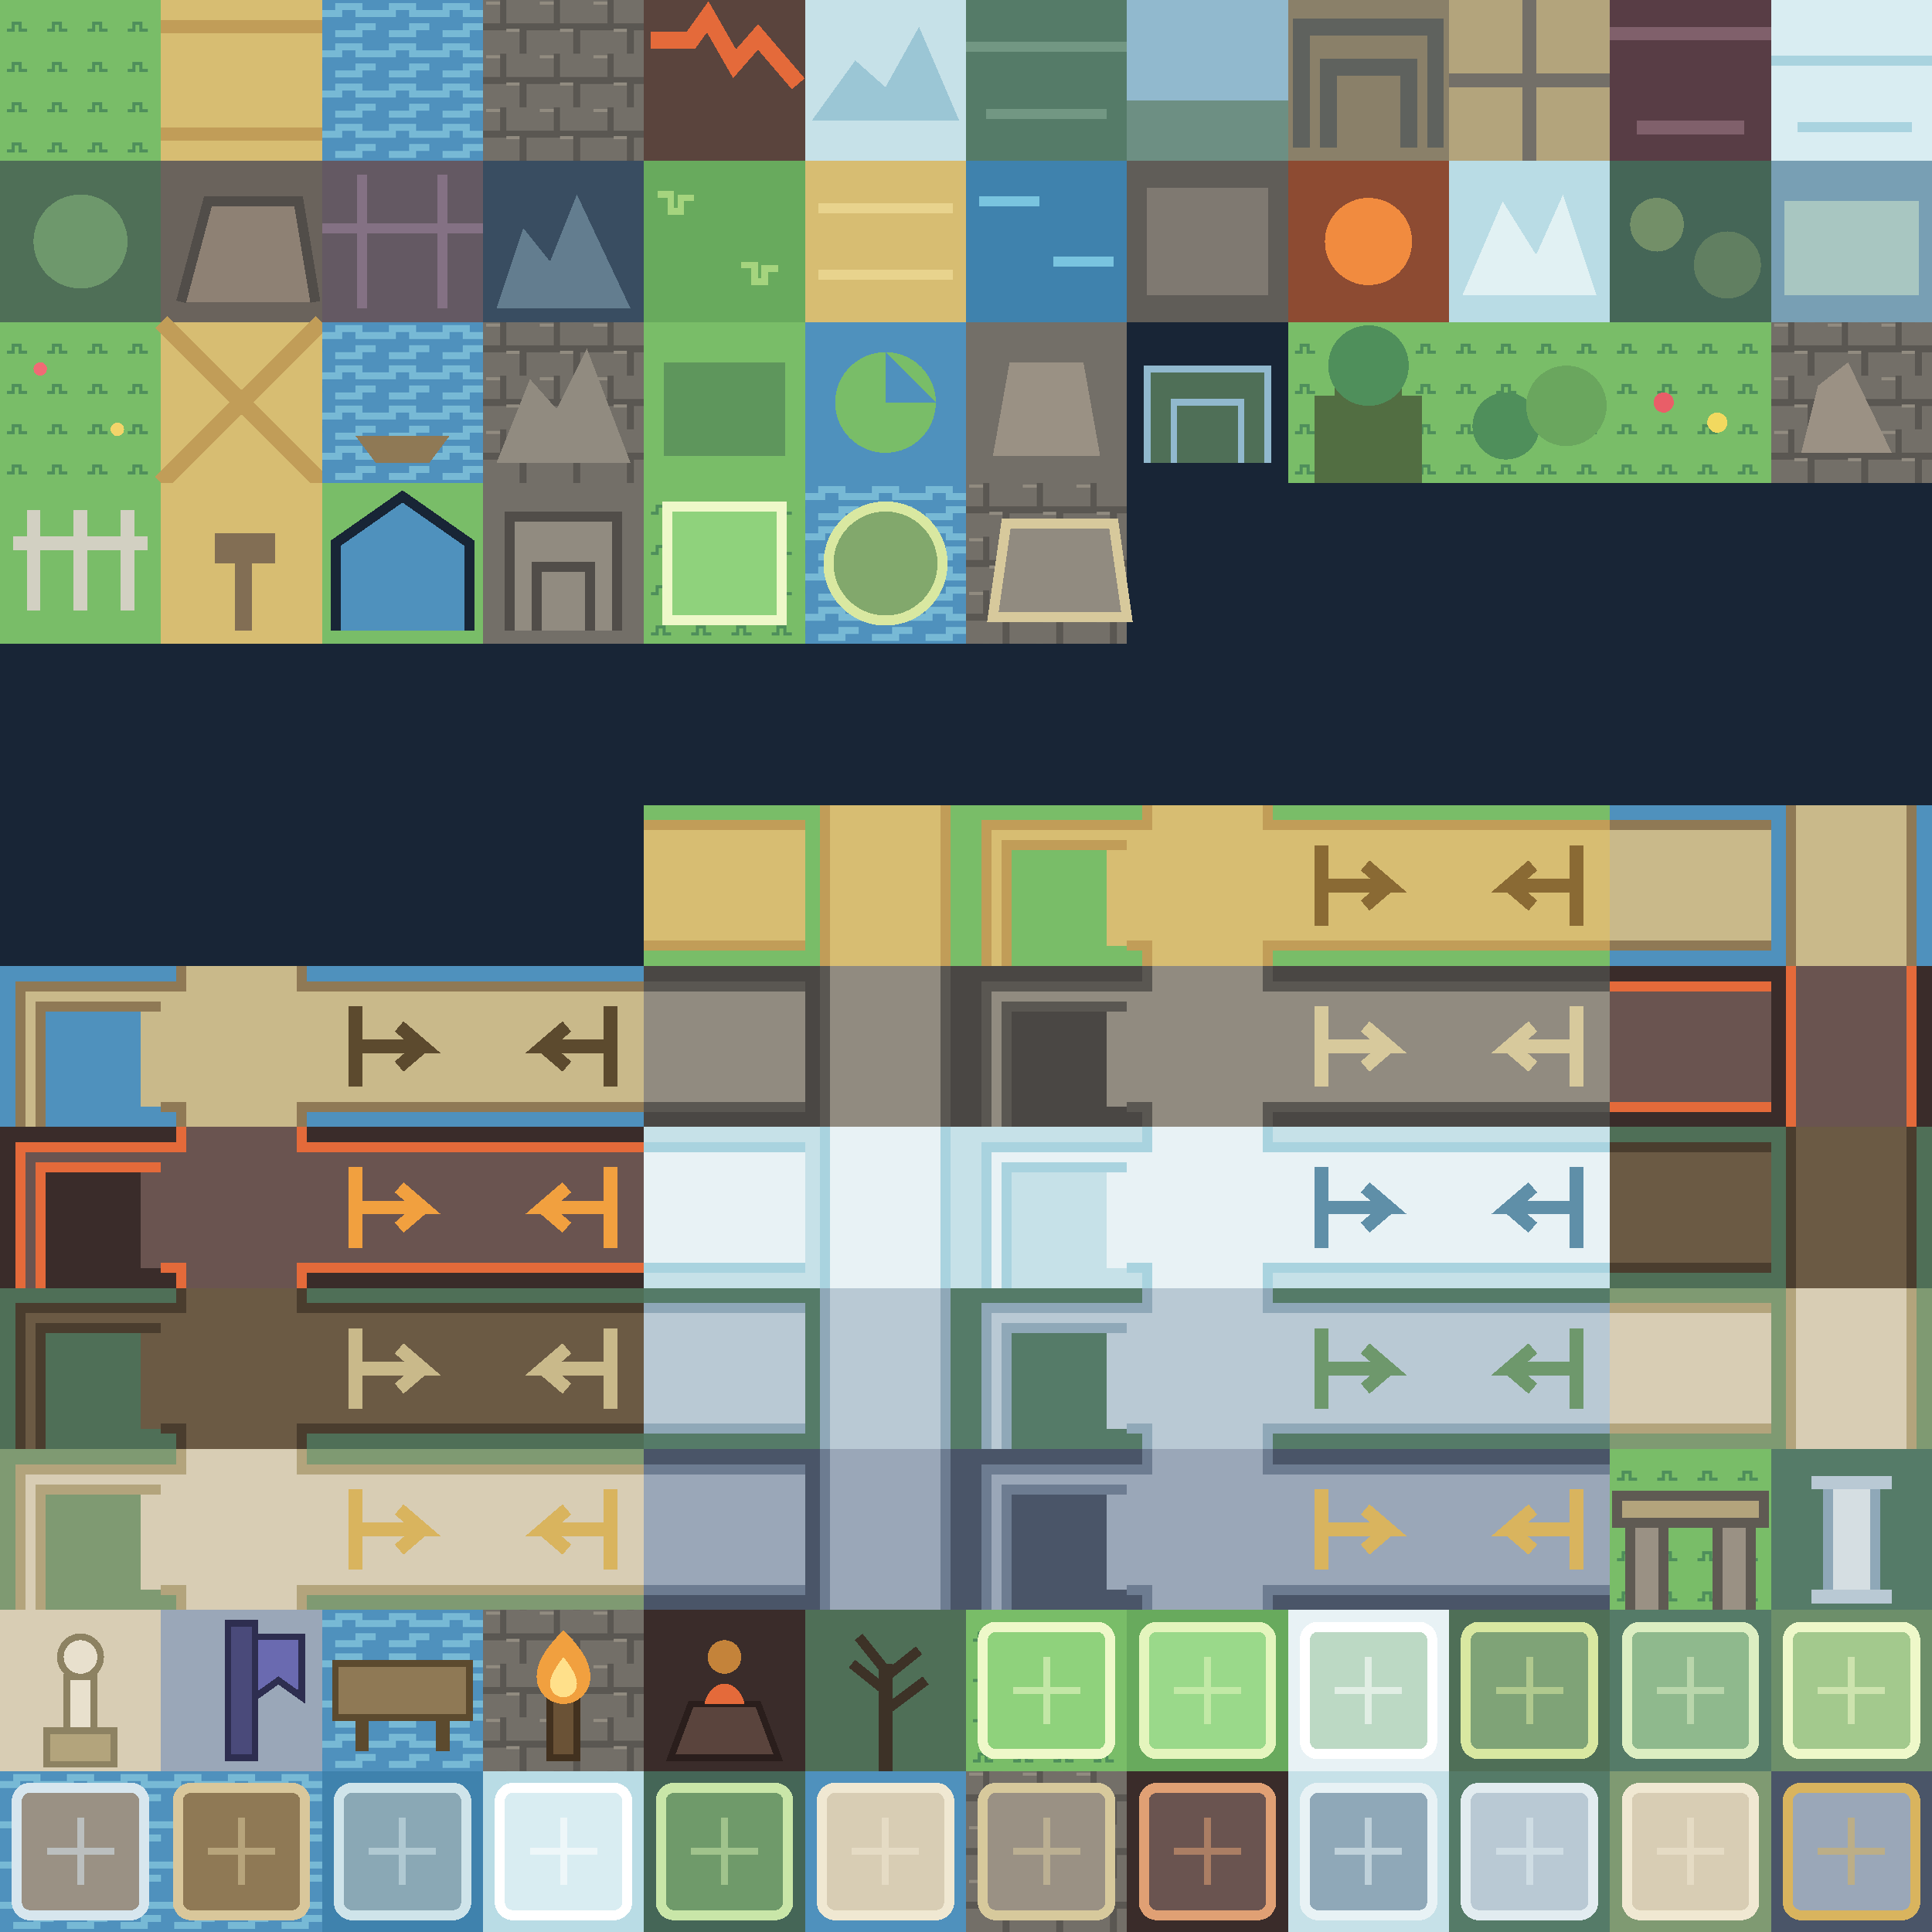
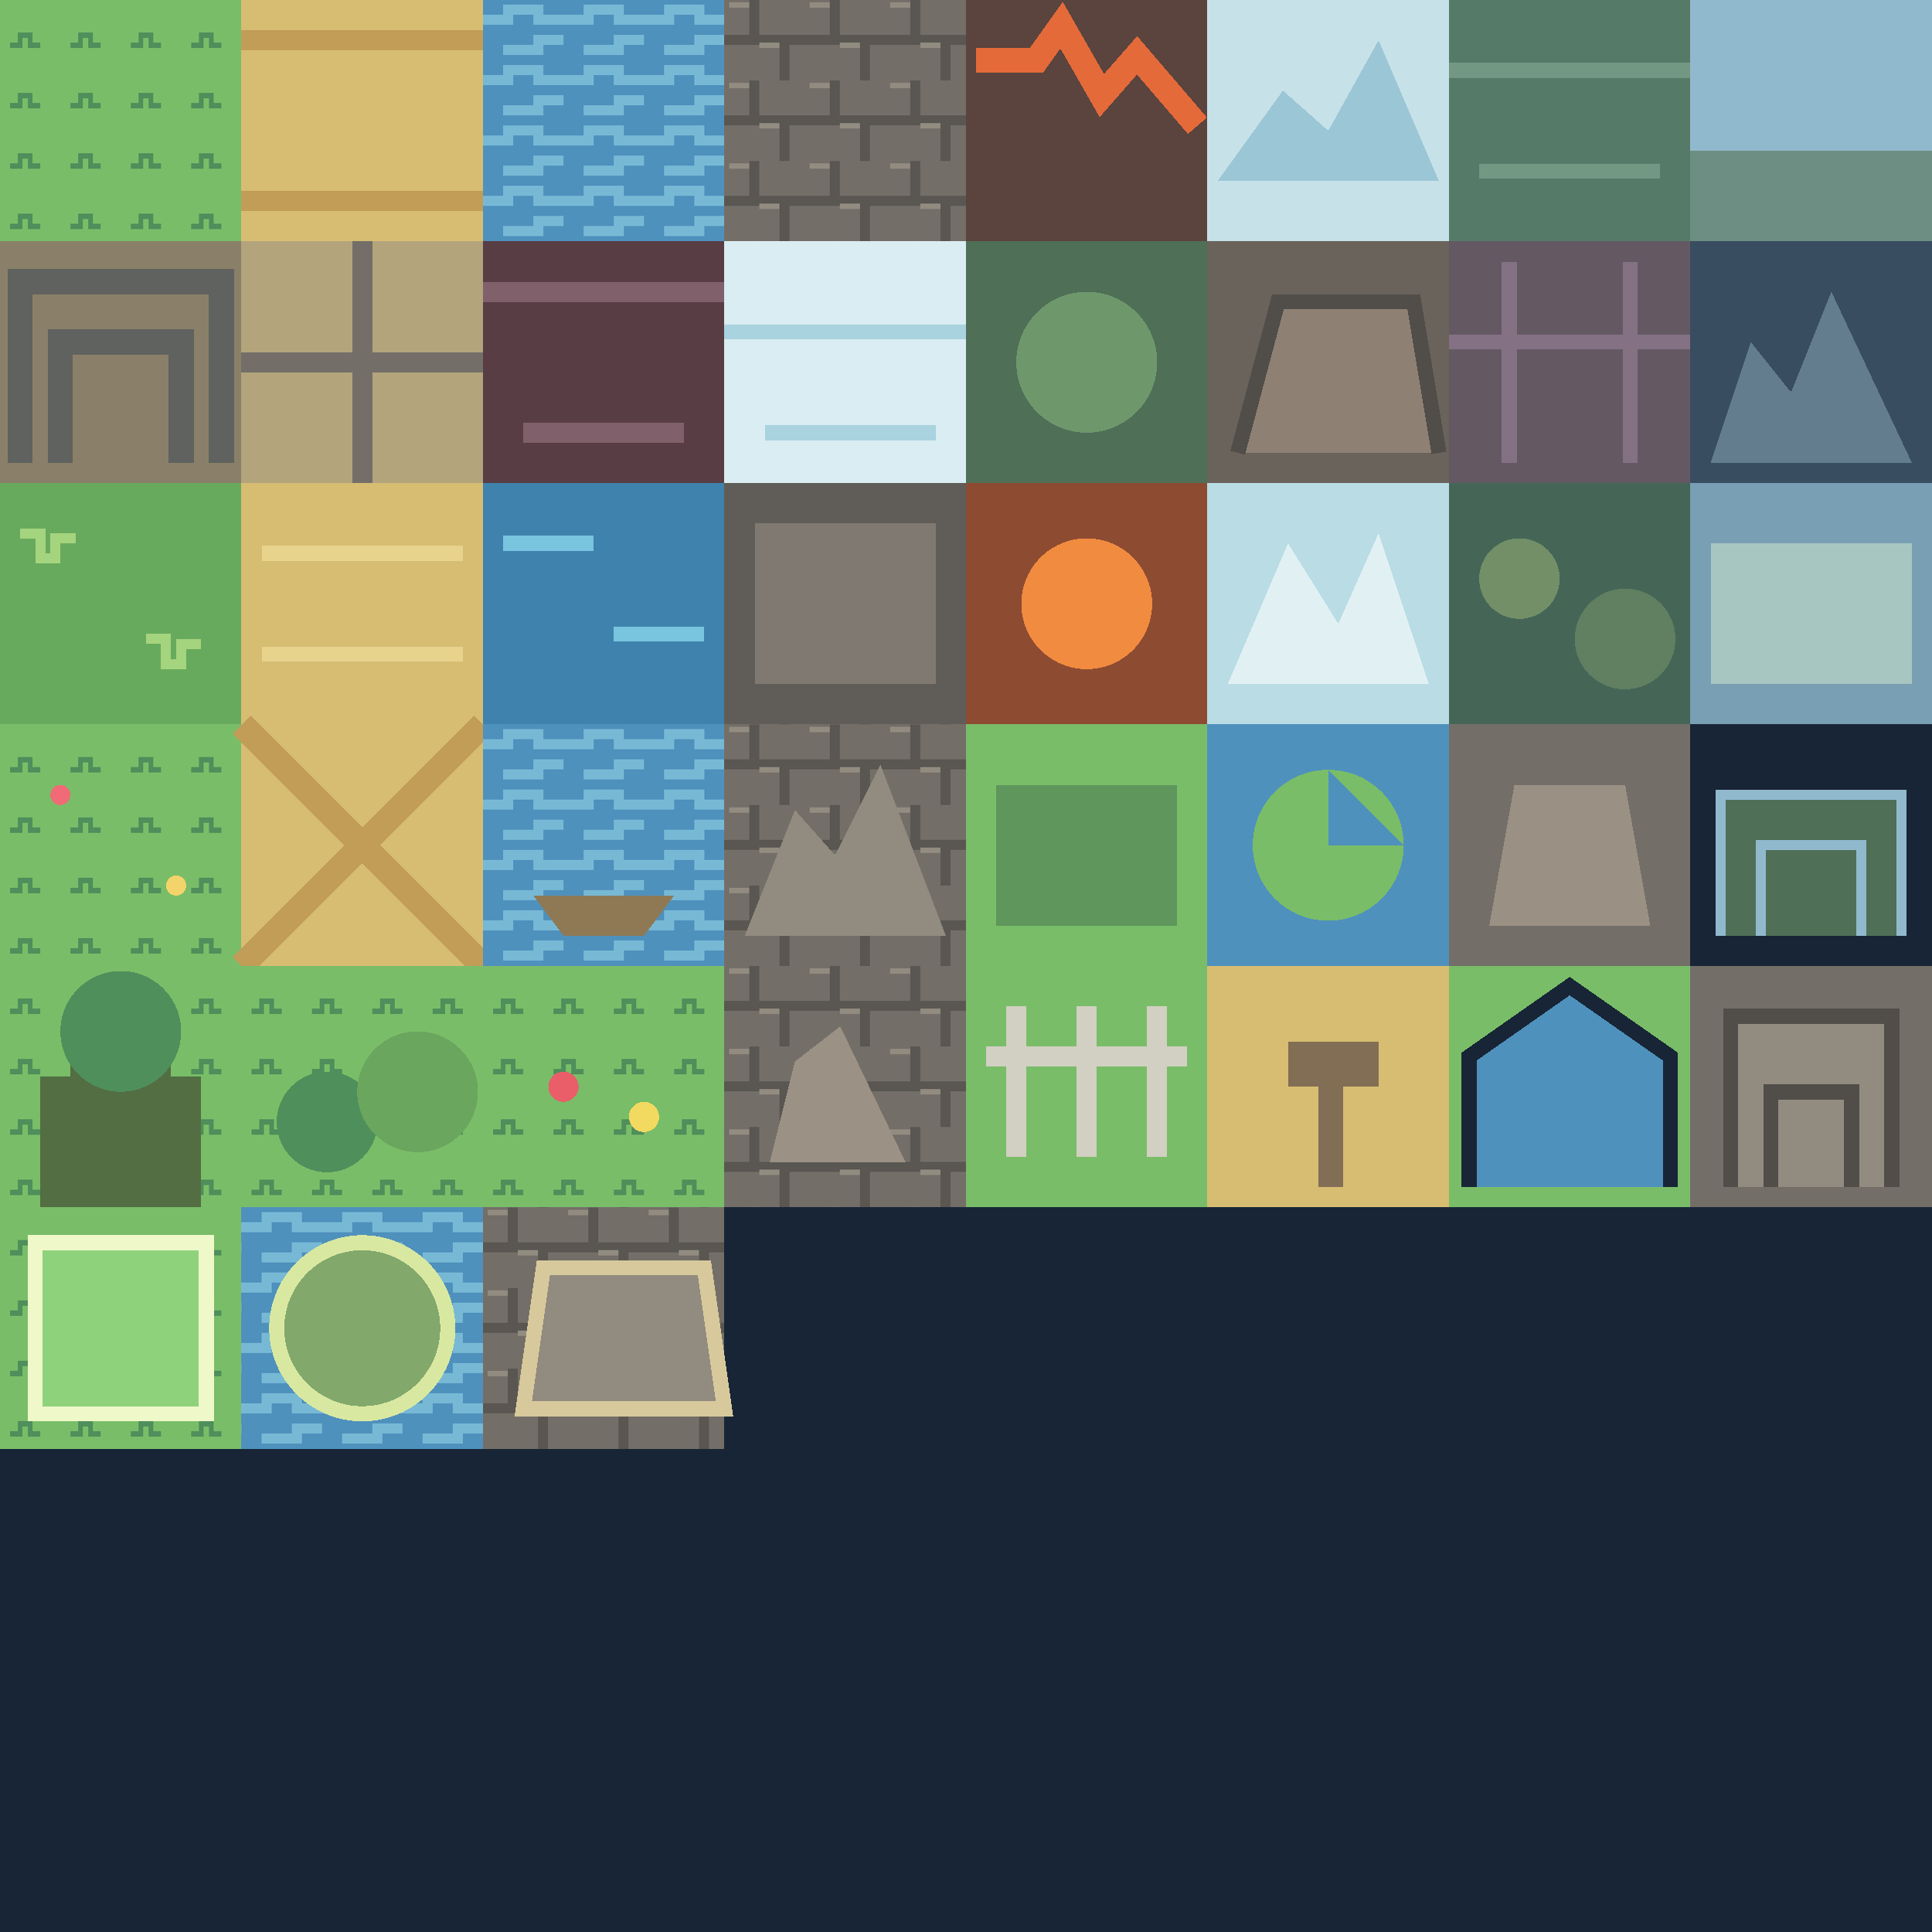
- <svg xmlns="http://www.w3.org/2000/svg" width="576" height="576" viewBox="0 0 576 576" shape-rendering="crispEdges">
+ <svg xmlns="http://www.w3.org/2000/svg" width="384" height="384" viewBox="0 0 384 384" shape-rendering="crispEdges">
  <defs>
    <pattern id="grass" width="12" height="12" patternUnits="userSpaceOnUse">
      <rect width="12" height="12" fill="#79bd68" />
      <path d="M2 9h2V7h2v2h2" fill="none" stroke="#4f8f5b" stroke-width="1" />
    </pattern>
    <pattern id="water" width="16" height="12" patternUnits="userSpaceOnUse">
      <rect width="16" height="12" fill="#4f91bd" />
      <path d="M0 4h5v-2h6v2h5M4 10h7V8h5" fill="none" stroke="#77b9d5" stroke-width="2" />
    </pattern>
    <pattern id="stone" width="16" height="16" patternUnits="userSpaceOnUse">
      <rect width="16" height="16" fill="#736f68" />
      <path d="M0 8h16M6 0v8M12 8v8" stroke="#5a5752" stroke-width="2" />
      <path d="M1 1h4M7 9h4" stroke="#918b80" />
    </pattern>
  </defs>
-   <rect width="576" height="576" fill="#182536" />
-   <g transform="translate(0 0)">
-     <rect width="48" height="48" fill="url(#grass)" />
-   </g>
-   <g transform="translate(48 0)">
-     <rect width="48" height="48" fill="#d7bd72" />
-     <path d="M0 8h48M0 40h48" stroke="#c19d58" stroke-width="4" />
-   </g>
-   <g transform="translate(96 0)">
-     <rect width="48" height="48" fill="url(#water)" />
-   </g>
-   <g transform="translate(144 0)">
-     <rect width="48" height="48" fill="url(#stone)" />
-   </g>
-   <g transform="translate(192 0)">
-     <rect width="48" height="48" fill="#5a443d" />
-     <path d="M2 12h12l5-7 8 14 7-8 12 14" fill="none" stroke="#e46a3a" stroke-width="5" />
-   </g>
-   <g transform="translate(240 0)">
-     <rect width="48" height="48" fill="#c6e1e8" />
-     <path d="M2 36l13-18 9 8 10-18 12 28" fill="#9bc6d5" />
-   </g>
-   <g transform="translate(288 0)">
-     <rect width="48" height="48" fill="#557b68" />
-     <path d="M0 14h48M6 34h36" stroke="#729783" stroke-width="3" />
-   </g>
-   <g transform="translate(336 0)">
-     <rect width="48" height="48" fill="#91b9ce" />
-     <path d="M0 30h48v18h-48z" fill="#6d8f83" />
-   </g>
-   <g transform="translate(384 0)">
-     <rect width="48" height="48" fill="#8a8069" />
-     <path d="M4 44V8h40v36M12 44V20h24v24" fill="none" stroke="#5f625e" stroke-width="5" />
-   </g>
-   <g transform="translate(432 0)">
-     <rect width="48" height="48" fill="#b3a47c" />
-     <path d="M0 24h48M24 0v48" stroke="#736f68" stroke-width="4" />
-   </g>
-   <g transform="translate(480 0)">
-     <rect width="48" height="48" fill="#583d45" />
-     <path d="M0 10h48M8 38h32" stroke="#80606b" stroke-width="4" />
-   </g>
-   <g transform="translate(528 0)">
-     <rect width="48" height="48" fill="#d9edf2" />
-     <path d="M0 18h48M8 38h34" stroke="#a9d3df" stroke-width="3" />
+   <rect width="384" height="384" fill="#182536" />
+   <g>
+     <rect x="0" y="0" width="48" height="48" fill="url(#grass)" />
+     <rect x="48" y="0" width="48" height="48" fill="#d7bd72" />
+     <path d="M48 8h48M48 40h48" stroke="#c19d58" stroke-width="4" />
+     <rect x="96" y="0" width="48" height="48" fill="url(#water)" />
+     <rect x="144" y="0" width="48" height="48" fill="url(#stone)" />
+     <rect x="192" y="0" width="48" height="48" fill="#5a443d" />
+     <path d="M194 12h12l5-7 8 14 7-8 12 14" fill="none" stroke="#e46a3a" stroke-width="5" />
+     <rect x="240" y="0" width="48" height="48" fill="#c6e1e8" />
+     <path d="M242 36l13-18 9 8 10-18 12 28" fill="#9bc6d5" />
+     <rect x="288" y="0" width="48" height="48" fill="#557b68" />
+     <path d="M288 14h48M294 34h36" stroke="#729783" stroke-width="3" />
+     <rect x="336" y="0" width="48" height="48" fill="#91b9ce" />
+     <path d="M336 30h48v18h-48z" fill="#6d8f83" />
  </g>
  <g transform="translate(0 48)">
-     <rect width="48" height="48" fill="#4f6f57" />
-     <circle cx="24" cy="24" r="14" fill="#6e986c" />
-   </g>
-   <g transform="translate(48 48)">
-     <rect width="48" height="48" fill="#6a635c" />
-     <path d="M6 42l8-30h27l5 30" fill="#8e8174" stroke="#514d49" stroke-width="3" />
-   </g>
-   <g transform="translate(96 48)">
-     <rect width="48" height="48" fill="#645963" />
-     <path d="M0 20h48M12 4v40M36 4v40" stroke="#847184" stroke-width="3" />
-   </g>
-   <g transform="translate(144 48)">
-     <rect width="48" height="48" fill="#394d61" />
-     <path d="M4 44l8-24 8 10 8-20 16 34" fill="#637d8f" />
-   </g>
-   <g transform="translate(192 48)">
-     <rect width="48" height="48" fill="#68aa5d" />
-     <path d="M4 10h4v5h3v-4h4M29 31h4v5h3v-4h4" fill="none" stroke="#a5d47e" stroke-width="2" />
-   </g>
-   <g transform="translate(240 48)">
-     <rect width="48" height="48" fill="#d7bd72" />
-     <path d="M4 14h40M4 34h40" stroke="#e8d38d" stroke-width="3" />
-   </g>
-   <g transform="translate(288 48)">
-     <rect width="48" height="48" fill="#3f82ad" />
-     <path d="M4 12h18M26 30h18" stroke="#79c4df" stroke-width="3" />
-   </g>
-   <g transform="translate(336 48)">
-     <rect width="48" height="48" fill="#605d58" />
-     <path d="M6 8h36v32h-36z" fill="#7f7971" />
-   </g>
-   <g transform="translate(384 48)">
-     <rect width="48" height="48" fill="#8d4b32" />
-     <circle cx="24" cy="24" r="13" fill="#f18b3f" />
-   </g>
-   <g transform="translate(432 48)">
-     <rect width="48" height="48" fill="#b9dce5" />
-     <path d="M4 40l12-28 10 16 8-18 10 30" fill="#e1f1f3" />
-   </g>
-   <g transform="translate(480 48)">
-     <rect width="48" height="48" fill="#456657" />
-     <circle cx="14" cy="19" r="8" fill="#738f68" />
-     <circle cx="35" cy="31" r="10" fill="#617f61" />
-   </g>
-   <g transform="translate(528 48)">
-     <rect width="48" height="48" fill="#789fb4" />
-     <path d="M4 40h40V12h-40z" fill="#a8c6c1" />
+     <rect x="0" y="0" width="48" height="48" fill="#8a8069" />
+     <path d="M4 44V8h40v36M12 44V20h24v24" fill="none" stroke="#5f625e" stroke-width="5" />
+     <rect x="48" y="0" width="48" height="48" fill="#b3a47c" />
+     <path d="M48 24h48M72 0v48" stroke="#736f68" stroke-width="4" />
+     <rect x="96" y="0" width="48" height="48" fill="#583d45" />
+     <path d="M96 10h48M104 38h32" stroke="#80606b" stroke-width="4" />
+     <rect x="144" y="0" width="48" height="48" fill="#d9edf2" />
+     <path d="M144 18h48M152 38h34" stroke="#a9d3df" stroke-width="3" />
+     <rect x="192" y="0" width="48" height="48" fill="#4f6f57" />
+     <circle cx="216" cy="24" r="14" fill="#6e986c" />
+     <rect x="240" y="0" width="48" height="48" fill="#6a635c" />
+     <path d="M246 42l8-30h27l5 30" fill="#8e8174" stroke="#514d49" stroke-width="3" />
+     <rect x="288" y="0" width="48" height="48" fill="#645963" />
+     <path d="M288 20h48M300 4v40M324 4v40" stroke="#847184" stroke-width="3" />
+     <rect x="336" y="0" width="48" height="48" fill="#394d61" />
+     <path d="M340 44l8-24 8 10 8-20 16 34" fill="#637d8f" />
  </g>
  <g transform="translate(0 96)">
-     <rect width="48" height="48" fill="url(#grass)" />
+     <rect x="0" y="0" width="48" height="48" fill="#68aa5d" />
+     <path d="M4 10h4v5h3v-4h4M29 31h4v5h3v-4h4" fill="none" stroke="#a5d47e" stroke-width="2" />
+     <rect x="48" y="0" width="48" height="48" fill="#d7bd72" />
+     <path d="M52 14h40M52 34h40" stroke="#e8d38d" stroke-width="3" />
+     <rect x="96" y="0" width="48" height="48" fill="#3f82ad" />
+     <path d="M100 12h18M122 30h18" stroke="#79c4df" stroke-width="3" />
+     <rect x="144" y="0" width="48" height="48" fill="#605d58" />
+     <path d="M150 8h36v32h-36z" fill="#7f7971" />
+     <rect x="192" y="0" width="48" height="48" fill="#8d4b32" />
+     <circle cx="216" cy="24" r="13" fill="#f18b3f" />
+     <rect x="240" y="0" width="48" height="48" fill="#b9dce5" />
+     <path d="M244 40l12-28 10 16 8-18 10 30" fill="#e1f1f3" />
+     <rect x="288" y="0" width="48" height="48" fill="#456657" />
+     <circle cx="302" cy="19" r="8" fill="#738f68" />
+     <circle cx="323" cy="31" r="10" fill="#617f61" />
+     <rect x="336" y="0" width="48" height="48" fill="#789fb4" />
+     <path d="M340 40h40V12h-40z" fill="#a8c6c1" />
+   </g>
+   <g transform="translate(0 144)">
+     <rect x="0" y="0" width="48" height="48" fill="url(#grass)" />
    <circle cx="12" cy="14" r="2" fill="#f06b75" />
    <circle cx="35" cy="32" r="2" fill="#f3d46a" />
+     <rect x="48" y="0" width="48" height="48" fill="#d7bd72" />
+     <path d="M48 0l48 48M96 0L48 48" stroke="#c19d58" stroke-width="5" />
+     <rect x="96" y="0" width="48" height="48" fill="url(#water)" />
+     <path d="M106 34h28l-6 8h-16z" fill="#8f7955" />
+     <rect x="144" y="0" width="48" height="48" fill="url(#stone)" />
+     <path d="M148 42l10-25 8 9 9-18 13 34" fill="#918b80" />
+     <rect x="192" y="0" width="48" height="48" fill="#79bd68" />
+     <path d="M198 40V12h36v28" fill="#5e965c" />
+     <rect x="240" y="0" width="48" height="48" fill="#4f91bd" />
+     <circle cx="264" cy="24" r="15" fill="#79bd68" />
+     <path d="M264 9v15h15" fill="#4f91bd" />
+     <rect x="288" y="0" width="48" height="48" fill="#736f68" />
+     <path d="M296 40l5-28h22l5 28z" fill="#9a9184" />
+     <rect x="336" y="0" width="48" height="48" fill="#182536" />
+     <path d="M342 42V14h36v28M350 42V24h20v18" fill="#4f6f57" stroke="#91b9ce" stroke-width="2" />
  </g>
-   <g transform="translate(48 96)">
-     <rect width="48" height="48" fill="#d7bd72" />
-     <path d="M0 0l48 48M48 0L0 48" stroke="#c19d58" stroke-width="5" />
-   </g>
-   <g transform="translate(96 96)">
-     <rect width="48" height="48" fill="url(#water)" />
-     <path d="M10 34h28l-6 8h-16z" fill="#8f7955" />
-   </g>
-   <g transform="translate(144 96)">
-     <rect width="48" height="48" fill="url(#stone)" />
-     <path d="M4 42l10-25 8 9 9-18 13 34" fill="#918b80" />
-   </g>
-   <g transform="translate(192 96)">
-     <rect width="48" height="48" fill="#79bd68" />
-     <path d="M6 40V12h36v28" fill="#5e965c" />
-   </g>
-   <g transform="translate(240 96)">
-     <rect width="48" height="48" fill="#4f91bd" />
-     <circle cx="24" cy="24" r="15" fill="#79bd68" />
-     <path d="M24 9v15h15" fill="#4f91bd" />
-   </g>
-   <g transform="translate(288 96)">
-     <rect width="48" height="48" fill="#736f68" />
-     <path d="M8 40l5-28h22l5 28z" fill="#9a9184" />
-   </g>
-   <g transform="translate(336 96)">
-     <rect width="48" height="48" fill="#182536" />
-     <path d="M6 42V14h36v28M14 42V24h20v18" fill="#4f6f57" stroke="#91b9ce" stroke-width="2" />
-   </g>
-   <g transform="translate(384 96)">
-     <rect width="48" height="48" fill="url(#grass)" />
+   <g transform="translate(0 192)">
+     <rect x="0" y="0" width="48" height="48" fill="url(#grass)" />
    <path d="M8 48V22h6V10h20v12h6v26" fill="#526e42" />
    <circle cx="24" cy="13" r="12" fill="#4f8f5b" />
+     <rect x="48" y="0" width="48" height="48" fill="url(#grass)" />
+     <circle cx="65" cy="31" r="10" fill="#4f8f5b" />
+     <circle cx="83" cy="25" r="12" fill="#6aa65e" />
+     <rect x="96" y="0" width="48" height="48" fill="url(#grass)" />
+     <circle cx="112" cy="24" r="3" fill="#e95e68" />
+     <circle cx="128" cy="30" r="3" fill="#f2d95f" />
+     <rect x="144" y="0" width="48" height="48" fill="url(#stone)" />
+     <path d="M153 39l5-20 9-7 13 27z" fill="#9b9184" />
+     <rect x="192" y="0" width="48" height="48" fill="#79bd68" />
+     <path d="M196 18h40M202 8v30M216 8v30M230 8v30" stroke="#d2d0c2" stroke-width="4" />
+     <rect x="240" y="0" width="48" height="48" fill="#d7bd72" />
+     <path d="M262 44V15h5v29M256 15h18v9h-18z" fill="#826e54" />
+     <rect x="288" y="0" width="48" height="48" fill="#79bd68" />
+     <path d="M292 44V18l20-14 20 14v26" fill="#4f91bd" stroke="#182536" stroke-width="3" />
+     <rect x="336" y="0" width="48" height="48" fill="#736f68" />
+     <path d="M344 44V10h32v34M352 44V25h16v19" fill="#918b80" stroke="#514d49" stroke-width="3" />
  </g>
-   <g transform="translate(432 96)">
-     <rect width="48" height="48" fill="url(#grass)" />
-     <circle cx="17" cy="31" r="10" fill="#4f8f5b" />
-     <circle cx="35" cy="25" r="12" fill="#6aa65e" />
-   </g>
-   <g transform="translate(480 96)">
-     <rect width="48" height="48" fill="url(#grass)" />
-     <circle cx="16" cy="24" r="3" fill="#e95e68" />
-     <circle cx="32" cy="30" r="3" fill="#f2d95f" />
-   </g>
-   <g transform="translate(528 96)">
-     <rect width="48" height="48" fill="url(#stone)" />
-     <path d="M9 39l5-20 9-7 13 27z" fill="#9b9184" />
-   </g>
-   <g transform="translate(0 144)">
-     <rect width="48" height="48" fill="#79bd68" />
-     <path d="M4 18h40M10 8v30M24 8v30M38 8v30" stroke="#d2d0c2" stroke-width="4" />
-   </g>
-   <g transform="translate(48 144)">
-     <rect width="48" height="48" fill="#d7bd72" />
-     <path d="M22 44V15h5v29M16 15h18v9h-18z" fill="#826e54" />
-   </g>
-   <g transform="translate(96 144)">
-     <rect width="48" height="48" fill="#79bd68" />
-     <path d="M4 44V18l20-14 20 14v26" fill="#4f91bd" stroke="#182536" stroke-width="3" />
-   </g>
-   <g transform="translate(144 144)">
-     <rect width="48" height="48" fill="#736f68" />
-     <path d="M8 44V10h32v34M16 44V25h16v19" fill="#918b80" stroke="#514d49" stroke-width="3" />
-   </g>
-   <g transform="translate(192 144)">
-     <rect width="48" height="48" fill="url(#grass)" />
+   <g transform="translate(0 240)">
+     <rect x="0" y="0" width="48" height="48" fill="url(#grass)" />
    <rect x="7" y="7" width="34" height="34" fill="#8fd27c" stroke="#eef8c9" stroke-width="3" />
-   </g>
-   <g transform="translate(240 144)">
-     <rect width="48" height="48" fill="url(#water)" />
-     <circle cx="24" cy="24" r="17" fill="#82a86c" stroke="#d9e8a1" stroke-width="3" />
-   </g>
-   <g transform="translate(288 144)">
-     <rect width="48" height="48" fill="url(#stone)" />
-     <path d="M8 40l4-28h32l4 28z" fill="#918b80" stroke="#d7c99c" stroke-width="3" />
-   </g>
-   <g transform="translate(192 240)">
-     <rect width="48" height="48" fill="#79bd68" />
-     <rect y="6" width="48" height="36" fill="#d7bd72" />
-     <path d="M0 6h48M0 42h48" stroke="#c19d58" stroke-width="3" />
-   </g>
-   <g transform="translate(240 240)">
-     <rect width="48" height="48" fill="#79bd68" />
-     <rect x="6" width="36" height="48" fill="#d7bd72" />
-     <path d="M6 0v48M42 0v48" stroke="#c19d58" stroke-width="3" />
-   </g>
-   <g transform="translate(288 240)">
-     <rect width="48" height="48" fill="#79bd68" />
-     <path d="M6 48V6h42v36H42V12H12v36z" fill="#d7bd72" />
-     <path d="M6 48V6h42M12 48V12h36" fill="none" stroke="#c19d58" stroke-width="3" />
-   </g>
-   <g transform="translate(336 240)">
-     <rect width="48" height="48" fill="#79bd68" />
-     <path d="M6 6h36v36H6z" fill="#d7bd72" />
-     <rect y="6" width="48" height="36" fill="#d7bd72" />
-     <rect x="6" width="36" height="48" fill="#d7bd72" />
-     <path d="M6 0v6H0M42 0v6h6M6 48v-6H0M42 48v-6h6" fill="none" stroke="#c19d58" stroke-width="3" />
-   </g>
-   <g transform="translate(384 240)">
-     <rect width="48" height="48" fill="#79bd68" />
-     <rect y="6" width="48" height="36" fill="#d7bd72" />
-     <path d="M0 6h48M0 42h48" stroke="#c19d58" stroke-width="3" />
-     <path d="M10 12v24M10 24h20l-7-6M30 24l-7 6" fill="none" stroke="#8a6a34" stroke-width="4" />
-   </g>
-   <g transform="translate(432 240)">
-     <rect width="48" height="48" fill="#79bd68" />
-     <rect y="6" width="48" height="36" fill="#d7bd72" />
-     <path d="M0 6h48M0 42h48" stroke="#c19d58" stroke-width="3" />
-     <path d="M38 12v24M38 24H18l7-6M18 24l7 6" fill="none" stroke="#8a6a34" stroke-width="4" />
-   </g>
-   <g transform="translate(480 240)">
-     <rect width="48" height="48" fill="#4f91bd" />
-     <rect y="6" width="48" height="36" fill="#c9b98a" />
-     <path d="M0 6h48M0 42h48" stroke="#8f7955" stroke-width="3" />
-   </g>
-   <g transform="translate(528 240)">
-     <rect width="48" height="48" fill="#4f91bd" />
-     <rect x="6" width="36" height="48" fill="#c9b98a" />
-     <path d="M6 0v48M42 0v48" stroke="#8f7955" stroke-width="3" />
-   </g>
-   <g transform="translate(0 288)">
-     <rect width="48" height="48" fill="#4f91bd" />
-     <path d="M6 48V6h42v36H42V12H12v36z" fill="#c9b98a" />
-     <path d="M6 48V6h42M12 48V12h36" fill="none" stroke="#8f7955" stroke-width="3" />
-   </g>
-   <g transform="translate(48 288)">
-     <rect width="48" height="48" fill="#4f91bd" />
-     <path d="M6 6h36v36H6z" fill="#c9b98a" />
-     <rect y="6" width="48" height="36" fill="#c9b98a" />
-     <rect x="6" width="36" height="48" fill="#c9b98a" />
-     <path d="M6 0v6H0M42 0v6h6M6 48v-6H0M42 48v-6h6" fill="none" stroke="#8f7955" stroke-width="3" />
-   </g>
-   <g transform="translate(96 288)">
-     <rect width="48" height="48" fill="#4f91bd" />
-     <rect y="6" width="48" height="36" fill="#c9b98a" />
-     <path d="M0 6h48M0 42h48" stroke="#8f7955" stroke-width="3" />
-     <path d="M10 12v24M10 24h20l-7-6M30 24l-7 6" fill="none" stroke="#5c4a2e" stroke-width="4" />
-   </g>
-   <g transform="translate(144 288)">
-     <rect width="48" height="48" fill="#4f91bd" />
-     <rect y="6" width="48" height="36" fill="#c9b98a" />
-     <path d="M0 6h48M0 42h48" stroke="#8f7955" stroke-width="3" />
-     <path d="M38 12v24M38 24H18l7-6M18 24l7 6" fill="none" stroke="#5c4a2e" stroke-width="4" />
-   </g>
-   <g transform="translate(192 288)">
-     <rect width="48" height="48" fill="#4a4744" />
-     <rect y="6" width="48" height="36" fill="#918b80" />
-     <path d="M0 6h48M0 42h48" stroke="#5a5752" stroke-width="3" />
-   </g>
-   <g transform="translate(240 288)">
-     <rect width="48" height="48" fill="#4a4744" />
-     <rect x="6" width="36" height="48" fill="#918b80" />
-     <path d="M6 0v48M42 0v48" stroke="#5a5752" stroke-width="3" />
-   </g>
-   <g transform="translate(288 288)">
-     <rect width="48" height="48" fill="#4a4744" />
-     <path d="M6 48V6h42v36H42V12H12v36z" fill="#918b80" />
-     <path d="M6 48V6h42M12 48V12h36" fill="none" stroke="#5a5752" stroke-width="3" />
-   </g>
-   <g transform="translate(336 288)">
-     <rect width="48" height="48" fill="#4a4744" />
-     <path d="M6 6h36v36H6z" fill="#918b80" />
-     <rect y="6" width="48" height="36" fill="#918b80" />
-     <rect x="6" width="36" height="48" fill="#918b80" />
-     <path d="M6 0v6H0M42 0v6h6M6 48v-6H0M42 48v-6h6" fill="none" stroke="#5a5752" stroke-width="3" />
-   </g>
-   <g transform="translate(384 288)">
-     <rect width="48" height="48" fill="#4a4744" />
-     <rect y="6" width="48" height="36" fill="#918b80" />
-     <path d="M0 6h48M0 42h48" stroke="#5a5752" stroke-width="3" />
-     <path d="M10 12v24M10 24h20l-7-6M30 24l-7 6" fill="none" stroke="#d7c99c" stroke-width="4" />
-   </g>
-   <g transform="translate(432 288)">
-     <rect width="48" height="48" fill="#4a4744" />
-     <rect y="6" width="48" height="36" fill="#918b80" />
-     <path d="M0 6h48M0 42h48" stroke="#5a5752" stroke-width="3" />
-     <path d="M38 12v24M38 24H18l7-6M18 24l7 6" fill="none" stroke="#d7c99c" stroke-width="4" />
-   </g>
-   <g transform="translate(480 288)">
-     <rect width="48" height="48" fill="#3a2c2a" />
-     <rect y="6" width="48" height="36" fill="#6a5450" />
-     <path d="M0 6h48M0 42h48" stroke="#e46a3a" stroke-width="3" />
-   </g>
-   <g transform="translate(528 288)">
-     <rect width="48" height="48" fill="#3a2c2a" />
-     <rect x="6" width="36" height="48" fill="#6a5450" />
-     <path d="M6 0v48M42 0v48" stroke="#e46a3a" stroke-width="3" />
-   </g>
-   <g transform="translate(0 336)">
-     <rect width="48" height="48" fill="#3a2c2a" />
-     <path d="M6 48V6h42v36H42V12H12v36z" fill="#6a5450" />
-     <path d="M6 48V6h42M12 48V12h36" fill="none" stroke="#e46a3a" stroke-width="3" />
-   </g>
-   <g transform="translate(48 336)">
-     <rect width="48" height="48" fill="#3a2c2a" />
-     <path d="M6 6h36v36H6z" fill="#6a5450" />
-     <rect y="6" width="48" height="36" fill="#6a5450" />
-     <rect x="6" width="36" height="48" fill="#6a5450" />
-     <path d="M6 0v6H0M42 0v6h6M6 48v-6H0M42 48v-6h6" fill="none" stroke="#e46a3a" stroke-width="3" />
-   </g>
-   <g transform="translate(96 336)">
-     <rect width="48" height="48" fill="#3a2c2a" />
-     <rect y="6" width="48" height="36" fill="#6a5450" />
-     <path d="M0 6h48M0 42h48" stroke="#e46a3a" stroke-width="3" />
-     <path d="M10 12v24M10 24h20l-7-6M30 24l-7 6" fill="none" stroke="#f1a03f" stroke-width="4" />
-   </g>
-   <g transform="translate(144 336)">
-     <rect width="48" height="48" fill="#3a2c2a" />
-     <rect y="6" width="48" height="36" fill="#6a5450" />
-     <path d="M0 6h48M0 42h48" stroke="#e46a3a" stroke-width="3" />
-     <path d="M38 12v24M38 24H18l7-6M18 24l7 6" fill="none" stroke="#f1a03f" stroke-width="4" />
-   </g>
-   <g transform="translate(192 336)">
-     <rect width="48" height="48" fill="#c6e1e8" />
-     <rect y="6" width="48" height="36" fill="#e8f2f5" />
-     <path d="M0 6h48M0 42h48" stroke="#a9d3df" stroke-width="3" />
-   </g>
-   <g transform="translate(240 336)">
-     <rect width="48" height="48" fill="#c6e1e8" />
-     <rect x="6" width="36" height="48" fill="#e8f2f5" />
-     <path d="M6 0v48M42 0v48" stroke="#a9d3df" stroke-width="3" />
-   </g>
-   <g transform="translate(288 336)">
-     <rect width="48" height="48" fill="#c6e1e8" />
-     <path d="M6 48V6h42v36H42V12H12v36z" fill="#e8f2f5" />
-     <path d="M6 48V6h42M12 48V12h36" fill="none" stroke="#a9d3df" stroke-width="3" />
-   </g>
-   <g transform="translate(336 336)">
-     <rect width="48" height="48" fill="#c6e1e8" />
-     <path d="M6 6h36v36H6z" fill="#e8f2f5" />
-     <rect y="6" width="48" height="36" fill="#e8f2f5" />
-     <rect x="6" width="36" height="48" fill="#e8f2f5" />
-     <path d="M6 0v6H0M42 0v6h6M6 48v-6H0M42 48v-6h6" fill="none" stroke="#a9d3df" stroke-width="3" />
-   </g>
-   <g transform="translate(384 336)">
-     <rect width="48" height="48" fill="#c6e1e8" />
-     <rect y="6" width="48" height="36" fill="#e8f2f5" />
-     <path d="M0 6h48M0 42h48" stroke="#a9d3df" stroke-width="3" />
-     <path d="M10 12v24M10 24h20l-7-6M30 24l-7 6" fill="none" stroke="#5f8fa8" stroke-width="4" />
-   </g>
-   <g transform="translate(432 336)">
-     <rect width="48" height="48" fill="#c6e1e8" />
-     <rect y="6" width="48" height="36" fill="#e8f2f5" />
-     <path d="M0 6h48M0 42h48" stroke="#a9d3df" stroke-width="3" />
-     <path d="M38 12v24M38 24H18l7-6M18 24l7 6" fill="none" stroke="#5f8fa8" stroke-width="4" />
-   </g>
-   <g transform="translate(480 336)">
-     <rect width="48" height="48" fill="#4f6f57" />
-     <rect y="6" width="48" height="36" fill="#6b5a44" />
-     <path d="M0 6h48M0 42h48" stroke="#4a3d2e" stroke-width="3" />
-   </g>
-   <g transform="translate(528 336)">
-     <rect width="48" height="48" fill="#4f6f57" />
-     <rect x="6" width="36" height="48" fill="#6b5a44" />
-     <path d="M6 0v48M42 0v48" stroke="#4a3d2e" stroke-width="3" />
-   </g>
-   <g transform="translate(0 384)">
-     <rect width="48" height="48" fill="#4f6f57" />
-     <path d="M6 48V6h42v36H42V12H12v36z" fill="#6b5a44" />
-     <path d="M6 48V6h42M12 48V12h36" fill="none" stroke="#4a3d2e" stroke-width="3" />
-   </g>
-   <g transform="translate(48 384)">
-     <rect width="48" height="48" fill="#4f6f57" />
-     <path d="M6 6h36v36H6z" fill="#6b5a44" />
-     <rect y="6" width="48" height="36" fill="#6b5a44" />
-     <rect x="6" width="36" height="48" fill="#6b5a44" />
-     <path d="M6 0v6H0M42 0v6h6M6 48v-6H0M42 48v-6h6" fill="none" stroke="#4a3d2e" stroke-width="3" />
-   </g>
-   <g transform="translate(96 384)">
-     <rect width="48" height="48" fill="#4f6f57" />
-     <rect y="6" width="48" height="36" fill="#6b5a44" />
-     <path d="M0 6h48M0 42h48" stroke="#4a3d2e" stroke-width="3" />
-     <path d="M10 12v24M10 24h20l-7-6M30 24l-7 6" fill="none" stroke="#c9b98a" stroke-width="4" />
-   </g>
-   <g transform="translate(144 384)">
-     <rect width="48" height="48" fill="#4f6f57" />
-     <rect y="6" width="48" height="36" fill="#6b5a44" />
-     <path d="M0 6h48M0 42h48" stroke="#4a3d2e" stroke-width="3" />
-     <path d="M38 12v24M38 24H18l7-6M18 24l7 6" fill="none" stroke="#c9b98a" stroke-width="4" />
-   </g>
-   <g transform="translate(192 384)">
-     <rect width="48" height="48" fill="#557b68" />
-     <rect y="6" width="48" height="36" fill="#b9c9d4" />
-     <path d="M0 6h48M0 42h48" stroke="#8fa8b8" stroke-width="3" />
-   </g>
-   <g transform="translate(240 384)">
-     <rect width="48" height="48" fill="#557b68" />
-     <rect x="6" width="36" height="48" fill="#b9c9d4" />
-     <path d="M6 0v48M42 0v48" stroke="#8fa8b8" stroke-width="3" />
-   </g>
-   <g transform="translate(288 384)">
-     <rect width="48" height="48" fill="#557b68" />
-     <path d="M6 48V6h42v36H42V12H12v36z" fill="#b9c9d4" />
-     <path d="M6 48V6h42M12 48V12h36" fill="none" stroke="#8fa8b8" stroke-width="3" />
-   </g>
-   <g transform="translate(336 384)">
-     <rect width="48" height="48" fill="#557b68" />
-     <path d="M6 6h36v36H6z" fill="#b9c9d4" />
-     <rect y="6" width="48" height="36" fill="#b9c9d4" />
-     <rect x="6" width="36" height="48" fill="#b9c9d4" />
-     <path d="M6 0v6H0M42 0v6h6M6 48v-6H0M42 48v-6h6" fill="none" stroke="#8fa8b8" stroke-width="3" />
-   </g>
-   <g transform="translate(384 384)">
-     <rect width="48" height="48" fill="#557b68" />
-     <rect y="6" width="48" height="36" fill="#b9c9d4" />
-     <path d="M0 6h48M0 42h48" stroke="#8fa8b8" stroke-width="3" />
-     <path d="M10 12v24M10 24h20l-7-6M30 24l-7 6" fill="none" stroke="#6e986c" stroke-width="4" />
-   </g>
-   <g transform="translate(432 384)">
-     <rect width="48" height="48" fill="#557b68" />
-     <rect y="6" width="48" height="36" fill="#b9c9d4" />
-     <path d="M0 6h48M0 42h48" stroke="#8fa8b8" stroke-width="3" />
-     <path d="M38 12v24M38 24H18l7-6M18 24l7 6" fill="none" stroke="#6e986c" stroke-width="4" />
-   </g>
-   <g transform="translate(480 384)">
-     <rect width="48" height="48" fill="#7f9a72" />
-     <rect y="6" width="48" height="36" fill="#d8cdb4" />
-     <path d="M0 6h48M0 42h48" stroke="#b3a47c" stroke-width="3" />
-   </g>
-   <g transform="translate(528 384)">
-     <rect width="48" height="48" fill="#7f9a72" />
-     <rect x="6" width="36" height="48" fill="#d8cdb4" />
-     <path d="M6 0v48M42 0v48" stroke="#b3a47c" stroke-width="3" />
-   </g>
-   <g transform="translate(0 432)">
-     <rect width="48" height="48" fill="#7f9a72" />
-     <path d="M6 48V6h42v36H42V12H12v36z" fill="#d8cdb4" />
-     <path d="M6 48V6h42M12 48V12h36" fill="none" stroke="#b3a47c" stroke-width="3" />
-   </g>
-   <g transform="translate(48 432)">
-     <rect width="48" height="48" fill="#7f9a72" />
-     <path d="M6 6h36v36H6z" fill="#d8cdb4" />
-     <rect y="6" width="48" height="36" fill="#d8cdb4" />
-     <rect x="6" width="36" height="48" fill="#d8cdb4" />
-     <path d="M6 0v6H0M42 0v6h6M6 48v-6H0M42 48v-6h6" fill="none" stroke="#b3a47c" stroke-width="3" />
-   </g>
-   <g transform="translate(96 432)">
-     <rect width="48" height="48" fill="#7f9a72" />
-     <rect y="6" width="48" height="36" fill="#d8cdb4" />
-     <path d="M0 6h48M0 42h48" stroke="#b3a47c" stroke-width="3" />
-     <path d="M10 12v24M10 24h20l-7-6M30 24l-7 6" fill="none" stroke="#d9b45e" stroke-width="4" />
-   </g>
-   <g transform="translate(144 432)">
-     <rect width="48" height="48" fill="#7f9a72" />
-     <rect y="6" width="48" height="36" fill="#d8cdb4" />
-     <path d="M0 6h48M0 42h48" stroke="#b3a47c" stroke-width="3" />
-     <path d="M38 12v24M38 24H18l7-6M18 24l7 6" fill="none" stroke="#d9b45e" stroke-width="4" />
-   </g>
-   <g transform="translate(192 432)">
-     <rect width="48" height="48" fill="#4a5568" />
-     <rect y="6" width="48" height="36" fill="#9aa7b8" />
-     <path d="M0 6h48M0 42h48" stroke="#6d7c91" stroke-width="3" />
-   </g>
-   <g transform="translate(240 432)">
-     <rect width="48" height="48" fill="#4a5568" />
-     <rect x="6" width="36" height="48" fill="#9aa7b8" />
-     <path d="M6 0v48M42 0v48" stroke="#6d7c91" stroke-width="3" />
-   </g>
-   <g transform="translate(288 432)">
-     <rect width="48" height="48" fill="#4a5568" />
-     <path d="M6 48V6h42v36H42V12H12v36z" fill="#9aa7b8" />
-     <path d="M6 48V6h42M12 48V12h36" fill="none" stroke="#6d7c91" stroke-width="3" />
-   </g>
-   <g transform="translate(336 432)">
-     <rect width="48" height="48" fill="#4a5568" />
-     <path d="M6 6h36v36H6z" fill="#9aa7b8" />
-     <rect y="6" width="48" height="36" fill="#9aa7b8" />
-     <rect x="6" width="36" height="48" fill="#9aa7b8" />
-     <path d="M6 0v6H0M42 0v6h6M6 48v-6H0M42 48v-6h6" fill="none" stroke="#6d7c91" stroke-width="3" />
-   </g>
-   <g transform="translate(384 432)">
-     <rect width="48" height="48" fill="#4a5568" />
-     <rect y="6" width="48" height="36" fill="#9aa7b8" />
-     <path d="M0 6h48M0 42h48" stroke="#6d7c91" stroke-width="3" />
-     <path d="M10 12v24M10 24h20l-7-6M30 24l-7 6" fill="none" stroke="#d9b45e" stroke-width="4" />
-   </g>
-   <g transform="translate(432 432)">
-     <rect width="48" height="48" fill="#4a5568" />
-     <rect y="6" width="48" height="36" fill="#9aa7b8" />
-     <path d="M0 6h48M0 42h48" stroke="#6d7c91" stroke-width="3" />
-     <path d="M38 12v24M38 24H18l7-6M18 24l7 6" fill="none" stroke="#d9b45e" stroke-width="4" />
-   </g>
-   <g transform="translate(480 432)">
-     <rect width="48" height="48" fill="url(#grass)" />
-     <path d="M6 48V14h10v34M32 48V14h10v34" fill="#9a9184" stroke="#5f5a53" stroke-width="3" />
-     <path d="M2 14h44v8H2z" fill="#b3a47c" stroke="#5f5a53" stroke-width="3" />
-   </g>
-   <g transform="translate(528 432)">
-     <rect width="48" height="48" fill="#557b68" />
-     <path d="M17 44V10h14v34z" fill="#d5dee2" stroke="#8fa8b8" stroke-width="3" />
-     <path d="M12 44h24M12 10h24" stroke="#b9c9d4" stroke-width="4" />
-   </g>
-   <g transform="translate(0 480)">
-     <rect width="48" height="48" fill="#d8cdb4" />
-     <path d="M14 46V36h20v10z" fill="#b3a47c" stroke="#8d8262" stroke-width="2" />
-     <path d="M20 36V20h8v16z" fill="#e8e0cd" stroke="#8d8262" stroke-width="2" />
-     <circle cx="24" cy="14" r="6" fill="#e8e0cd" stroke="#8d8262" stroke-width="2" />
-   </g>
-   <g transform="translate(48 480)">
-     <rect width="48" height="48" fill="#9aa7b8" />
-     <rect x="20" y="4" width="8" height="40" fill="#4a4a7a" stroke="#2e2e50" stroke-width="2" />
-     <path d="M28 8h14v18l-7-5-7 5z" fill="#6a6ab0" stroke="#2e2e50" stroke-width="2" />
-   </g>
-   <g transform="translate(96 480)">
-     <rect width="48" height="48" fill="url(#water)" />
-     <rect x="4" y="16" width="40" height="16" fill="#8f7955" stroke="#5c4a2e" stroke-width="2" />
-     <path d="M12 32v10M36 32v10" stroke="#5c4a2e" stroke-width="4" />
-   </g>
-   <g transform="translate(144 480)">
-     <rect width="48" height="48" fill="url(#stone)" />
-     <rect x="20" y="20" width="8" height="24" fill="#6a5236" stroke="#42311f" stroke-width="2" />
-     <path d="M24 6c6 6 8 10 8 14a8 8 0 01-16 0c0-4 2-8 8-14z" fill="#f1a03f" />
-     <path d="M24 14c3 4 4 6 4 8a4 4 0 01-8 0c0-2 1-4 4-8z" fill="#ffe08a" />
-   </g>
-   <g transform="translate(192 480)">
-     <rect width="48" height="48" fill="#3a2c2a" />
-     <path d="M8 44l6-16h20l6 16z" fill="#5a443d" stroke="#2a1e1c" stroke-width="2" />
-     <path d="M18 28c2-8 10-8 12 0z" fill="#e46a3a" />
-     <circle cx="24" cy="14" r="5" fill="#f1a03f" opacity="0.75" />
-   </g>
-   <g transform="translate(240 480)">
-     <rect width="48" height="48" fill="#4f6f57" />
-     <path d="M22 48V16h4v32z" fill="#3d3227" />
-     <path d="M24 24l-10-8M24 30l12-9M24 18l-8-10M24 20l10-8" stroke="#3d3227" stroke-width="3" fill="none" />
-   </g>
-   <g transform="translate(288 480)">
-     <rect width="48" height="48" fill="url(#grass)" />
-     <rect x="5" y="5" width="38" height="38" rx="4" fill="#8fd27c" stroke="#eef8c9" stroke-width="3" />
-     <path d="M14 24h20M24 14v20" stroke="#eef8c9" stroke-width="2" opacity="0.55" />
-   </g>
-   <g transform="translate(336 480)">
-     <rect width="48" height="48" fill="#68aa5d" />
-     <rect x="5" y="5" width="38" height="38" rx="4" fill="#9ad98a" stroke="#e4f5bd" stroke-width="3" />
-     <path d="M14 24h20M24 14v20" stroke="#e4f5bd" stroke-width="2" opacity="0.55" />
-   </g>
-   <g transform="translate(384 480)">
-     <rect width="48" height="48" fill="#e8f2f5" />
-     <rect x="5" y="5" width="38" height="38" rx="4" fill="#bcd9c4" stroke="#ffffff" stroke-width="3" />
-     <path d="M14 24h20M24 14v20" stroke="#ffffff" stroke-width="2" opacity="0.55" />
-   </g>
-   <g transform="translate(432 480)">
-     <rect width="48" height="48" fill="#4f6f57" />
-     <rect x="5" y="5" width="38" height="38" rx="4" fill="#7fa377" stroke="#d9e8a1" stroke-width="3" />
-     <path d="M14 24h20M24 14v20" stroke="#d9e8a1" stroke-width="2" opacity="0.55" />
-   </g>
-   <g transform="translate(480 480)">
-     <rect width="48" height="48" fill="#557b68" />
-     <rect x="5" y="5" width="38" height="38" rx="4" fill="#8fb98d" stroke="#dceec2" stroke-width="3" />
-     <path d="M14 24h20M24 14v20" stroke="#dceec2" stroke-width="2" opacity="0.55" />
-   </g>
-   <g transform="translate(528 480)">
-     <rect width="48" height="48" fill="#6d8f6a" />
-     <rect x="5" y="5" width="38" height="38" rx="4" fill="#a3c98d" stroke="#eef8c9" stroke-width="3" />
-     <path d="M14 24h20M24 14v20" stroke="#eef8c9" stroke-width="2" opacity="0.55" />
-   </g>
-   <g transform="translate(0 528)">
-     <rect width="48" height="48" fill="url(#water)" />
-     <rect x="5" y="5" width="38" height="38" rx="4" fill="#9a9184" stroke="#d7e6ee" stroke-width="3" />
-     <path d="M14 24h20M24 14v20" stroke="#d7e6ee" stroke-width="2" opacity="0.55" />
-   </g>
-   <g transform="translate(48 528)">
-     <rect width="48" height="48" fill="url(#water)" />
-     <rect x="5" y="5" width="38" height="38" rx="4" fill="#8f7955" stroke="#d9c79b" stroke-width="3" />
-     <path d="M14 24h20M24 14v20" stroke="#d9c79b" stroke-width="2" opacity="0.55" />
-   </g>
-   <g transform="translate(96 528)">
-     <rect width="48" height="48" fill="#3f82ad" />
-     <rect x="5" y="5" width="38" height="38" rx="4" fill="#8aa8b5" stroke="#cfe4ea" stroke-width="3" />
-     <path d="M14 24h20M24 14v20" stroke="#cfe4ea" stroke-width="2" opacity="0.55" />
-   </g>
-   <g transform="translate(144 528)">
-     <rect width="48" height="48" fill="#b9dce5" />
-     <rect x="5" y="5" width="38" height="38" rx="4" fill="#d9edf2" stroke="#ffffff" stroke-width="3" />
-     <path d="M14 24h20M24 14v20" stroke="#ffffff" stroke-width="2" opacity="0.55" />
-   </g>
-   <g transform="translate(192 528)">
-     <rect width="48" height="48" fill="#456657" />
-     <rect x="5" y="5" width="38" height="38" rx="4" fill="#6f9a6a" stroke="#c9e6a8" stroke-width="3" />
-     <path d="M14 24h20M24 14v20" stroke="#c9e6a8" stroke-width="2" opacity="0.55" />
-   </g>
-   <g transform="translate(240 528)">
-     <rect width="48" height="48" fill="#4f91bd" />
-     <rect x="5" y="5" width="38" height="38" rx="4" fill="#d8cdb4" stroke="#f0e8d2" stroke-width="3" />
-     <path d="M14 24h20M24 14v20" stroke="#f0e8d2" stroke-width="2" opacity="0.55" />
-   </g>
-   <g transform="translate(288 528)">
-     <rect width="48" height="48" fill="url(#stone)" />
-     <rect x="5" y="5" width="38" height="38" rx="4" fill="#9a9184" stroke="#d7c99c" stroke-width="3" />
-     <path d="M14 24h20M24 14v20" stroke="#d7c99c" stroke-width="2" opacity="0.55" />
-   </g>
-   <g transform="translate(336 528)">
-     <rect width="48" height="48" fill="#3a2c2a" />
-     <rect x="5" y="5" width="38" height="38" rx="4" fill="#6a5450" stroke="#e0a074" stroke-width="3" />
-     <path d="M14 24h20M24 14v20" stroke="#e0a074" stroke-width="2" opacity="0.55" />
-   </g>
-   <g transform="translate(384 528)">
-     <rect width="48" height="48" fill="#c6e1e8" />
-     <rect x="5" y="5" width="38" height="38" rx="4" fill="#8fa8b8" stroke="#e8f2f5" stroke-width="3" />
-     <path d="M14 24h20M24 14v20" stroke="#e8f2f5" stroke-width="2" opacity="0.55" />
-   </g>
-   <g transform="translate(432 528)">
-     <rect width="48" height="48" fill="#557b68" />
-     <rect x="5" y="5" width="38" height="38" rx="4" fill="#b9c9d4" stroke="#e2ecf0" stroke-width="3" />
-     <path d="M14 24h20M24 14v20" stroke="#e2ecf0" stroke-width="2" opacity="0.55" />
-   </g>
-   <g transform="translate(480 528)">
-     <rect width="48" height="48" fill="#7f9a72" />
-     <rect x="5" y="5" width="38" height="38" rx="4" fill="#d8cdb4" stroke="#f0e8d2" stroke-width="3" />
-     <path d="M14 24h20M24 14v20" stroke="#f0e8d2" stroke-width="2" opacity="0.55" />
-   </g>
-   <g transform="translate(528 528)">
-     <rect width="48" height="48" fill="#4a5568" />
-     <rect x="5" y="5" width="38" height="38" rx="4" fill="#9aa7b8" stroke="#d9b45e" stroke-width="3" />
-     <path d="M14 24h20M24 14v20" stroke="#d9b45e" stroke-width="2" opacity="0.55" />
+     <rect x="48" y="0" width="48" height="48" fill="url(#water)" />
+     <circle cx="72" cy="24" r="17" fill="#82a86c" stroke="#d9e8a1" stroke-width="3" />
+     <rect x="96" y="0" width="48" height="48" fill="url(#stone)" />
+     <path d="M104 40l4-28h32l4 28z" fill="#918b80" stroke="#d7c99c" stroke-width="3" />
  </g>
</svg>
